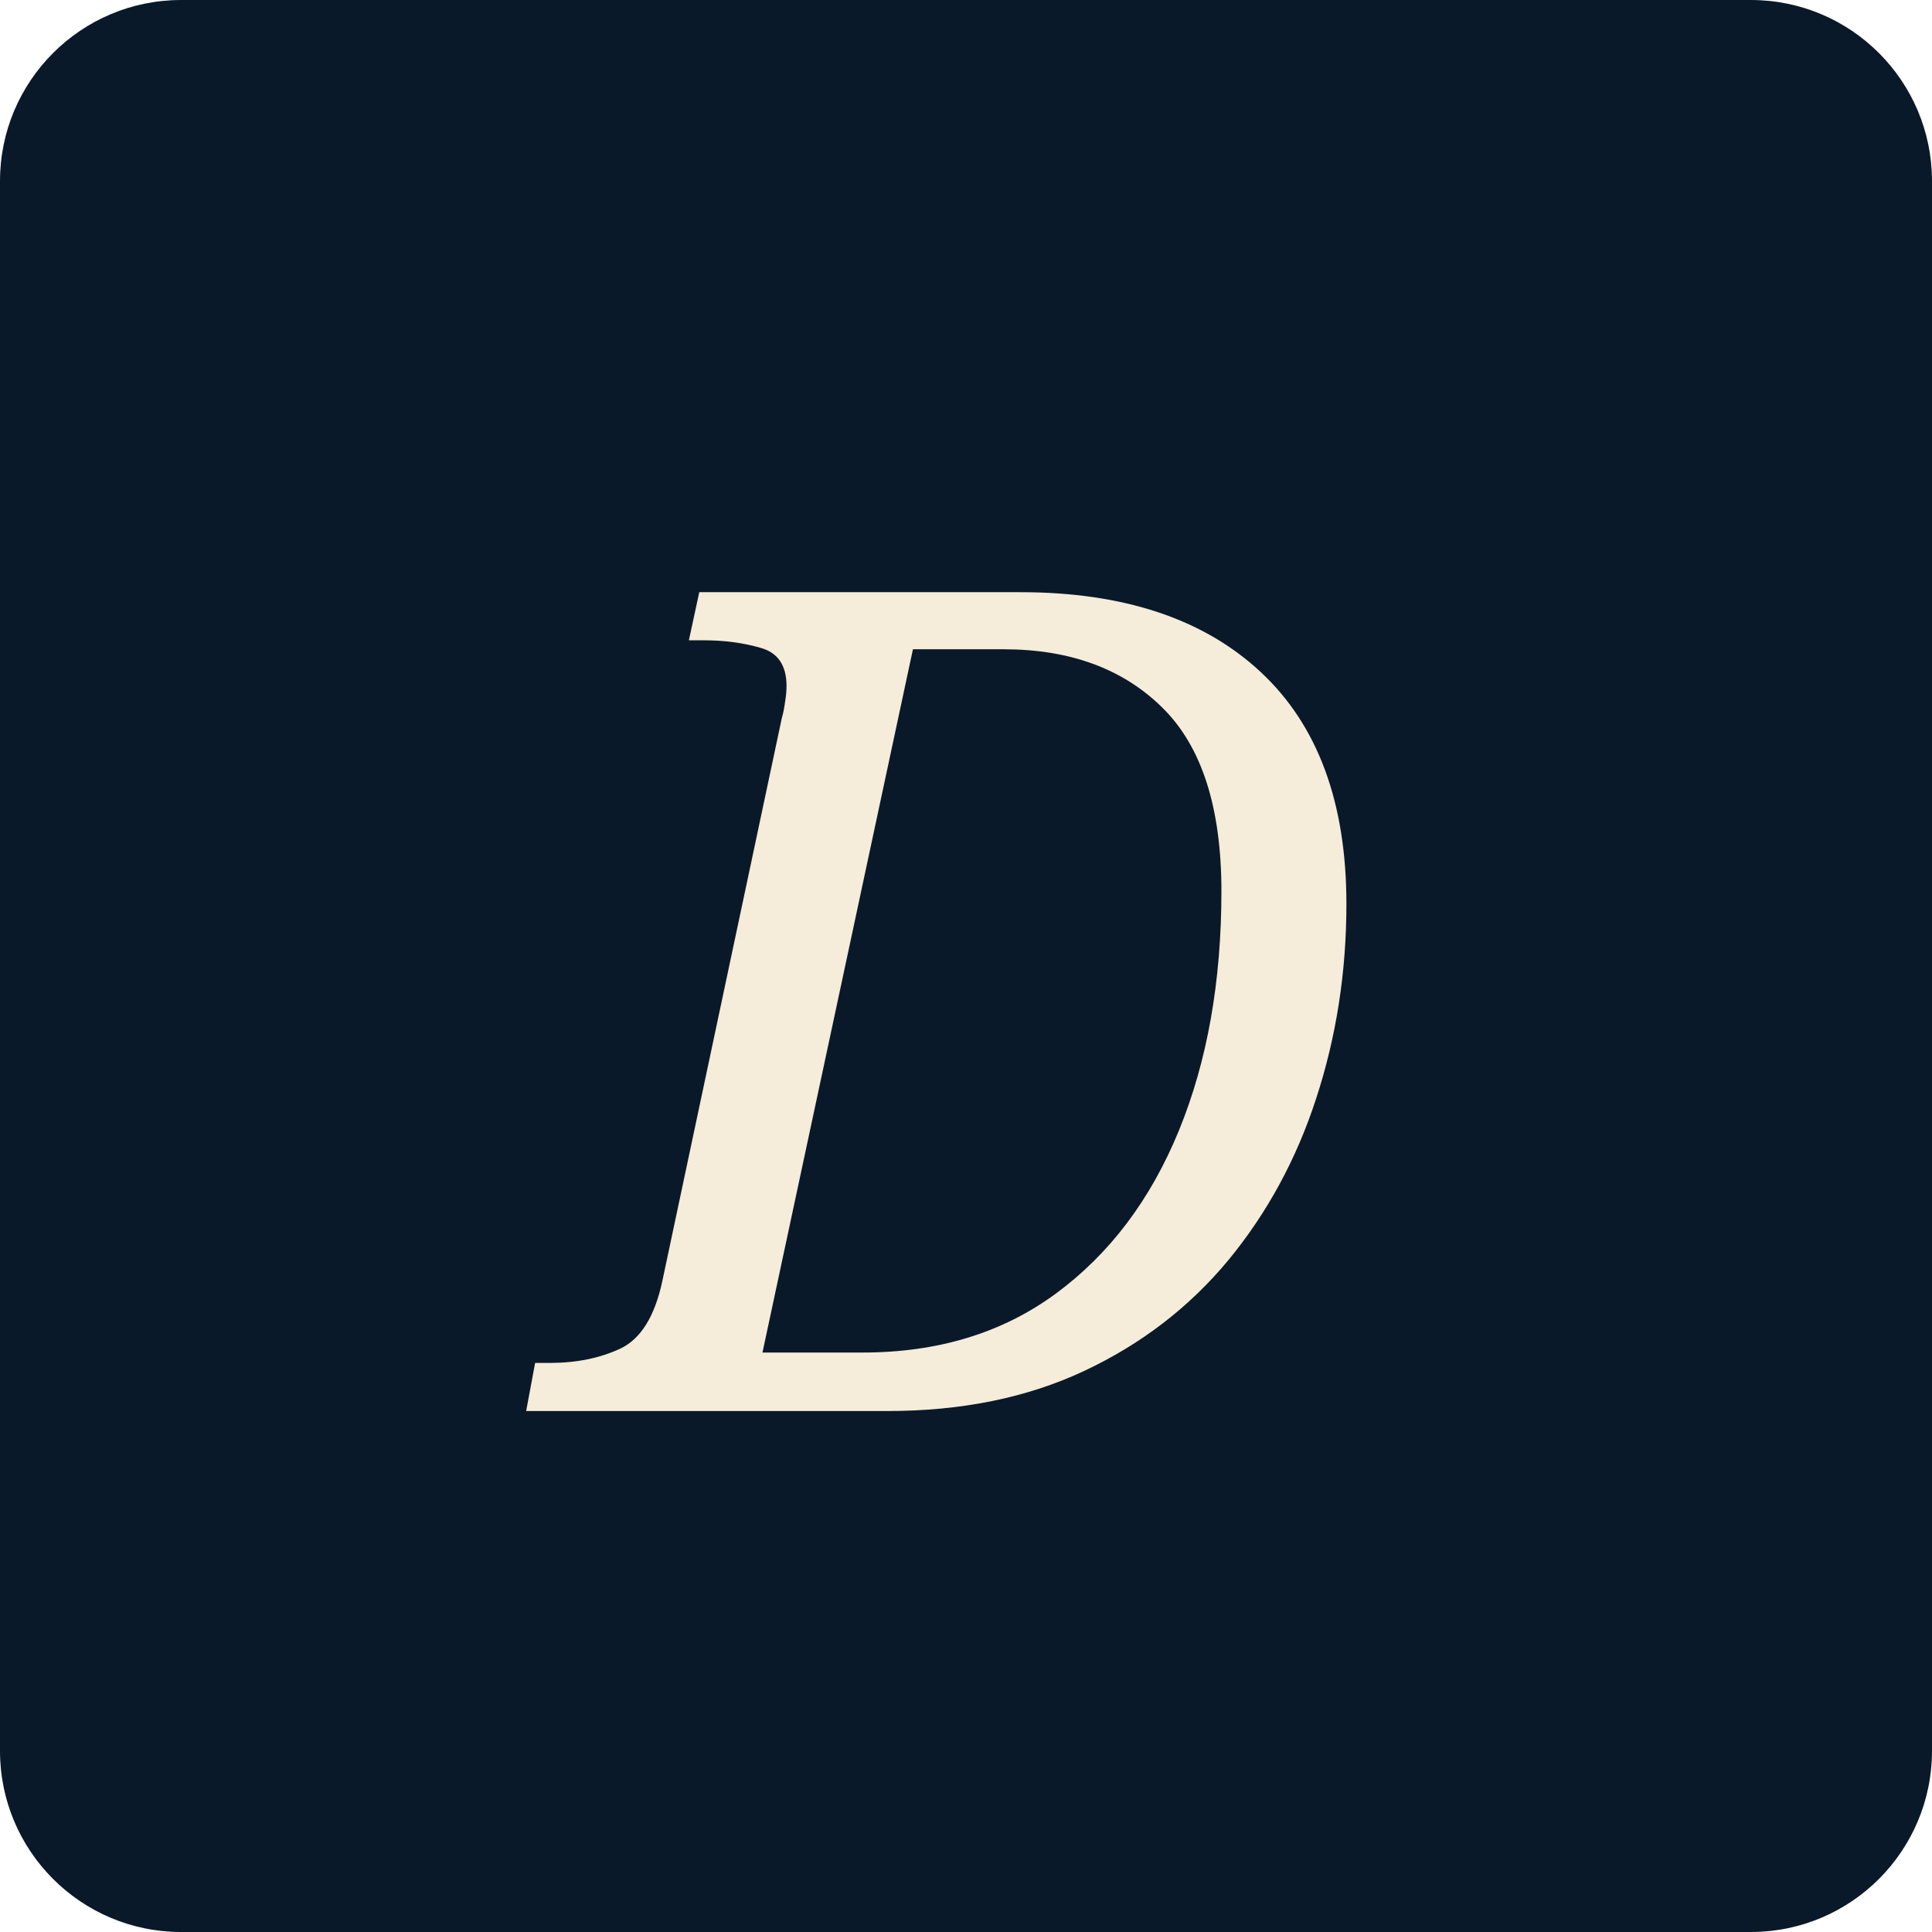
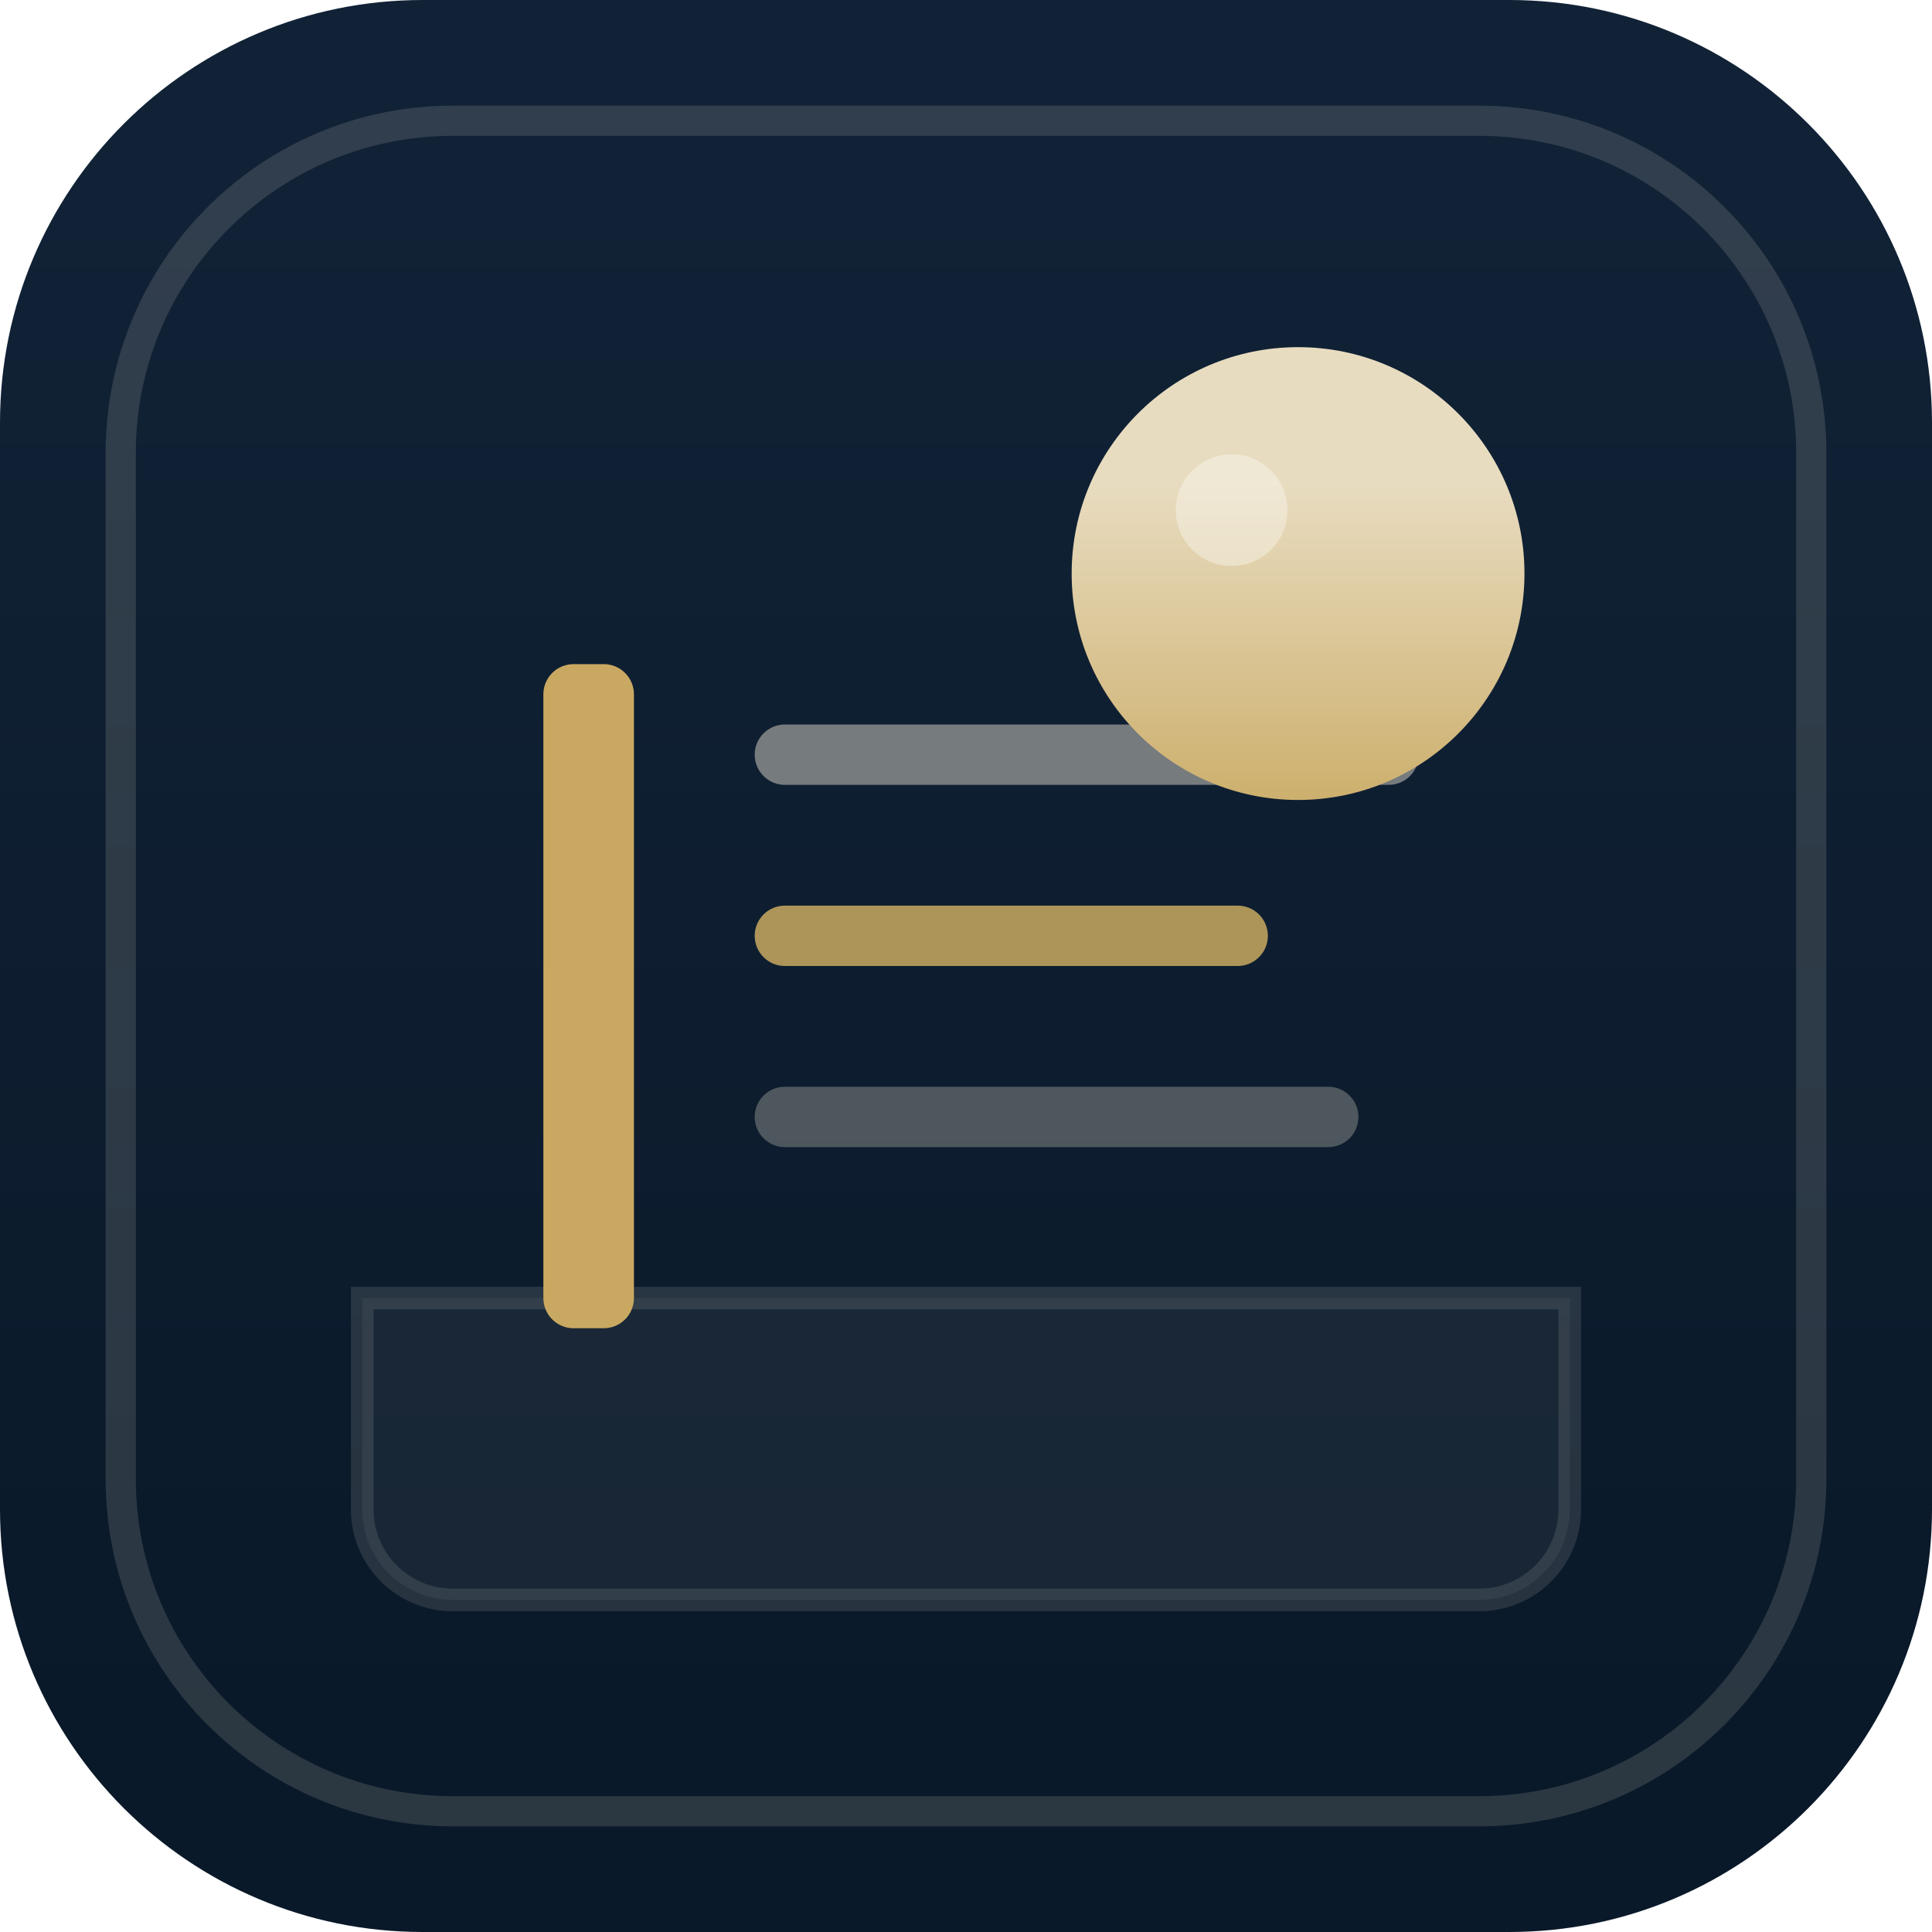
- <svg xmlns="http://www.w3.org/2000/svg" viewBox="0 0 64 64">
-   <rect width="64" height="64" fill="#0a1929" rx="6" />
-   <text x="50%" y="50%" dominant-baseline="central" text-anchor="middle" font-family="Georgia, serif" font-style="italic" font-size="38" font-weight="500" fill="#f5ecd9">D</text>
+ <svg xmlns="http://www.w3.org/2000/svg" viewBox="0 0 64 64" role="img" aria-label="Daily">
+   <defs>
+     <linearGradient id="bg" x1="32" y1="6" x2="32" y2="58" gradientUnits="userSpaceOnUse">
+       <stop stop-color="#112236" />
+       <stop offset="1" stop-color="#0a1929" />
+     </linearGradient>
+     <linearGradient id="sun" x1="32" y1="16" x2="32" y2="38" gradientUnits="userSpaceOnUse">
+       <stop stop-color="#e8dcc0" />
+       <stop offset="0.55" stop-color="#c9a961" />
+       <stop offset="1" stop-color="#b08d4a" />
+     </linearGradient>
+   </defs>
+   <rect width="64" height="64" rx="14" ry="14" fill="url(#bg)" />
+   <rect x="4" y="4" width="56" height="56" rx="11" ry="11" fill="none" stroke="rgba(245,236,217,0.14)" stroke-width="1" />
+   <path fill="rgba(245,236,217,0.06)" stroke="rgba(245,236,217,0.12)" stroke-width="0.75" d="M12 43h40v7a3 3 0 01-3 3H15a3 3 0 01-3-3z" />
+   <rect x="18" y="22" width="3" height="22" rx="1" fill="#c9a961" />
+   <rect x="25" y="24" width="22" height="2" rx="1" fill="rgba(245,236,217,0.45)" />
+   <rect x="25" y="30" width="17" height="2" rx="1" fill="rgba(201,169,97,0.85)" />
+   <rect x="25" y="36" width="20" height="2" rx="1" fill="rgba(245,236,217,0.28)" />
+   <circle cx="43" cy="19" r="7.5" fill="url(#sun)" />
+   <circle cx="40.8" cy="16.9" r="1.85" fill="rgba(248,246,239,0.45)" />
</svg>
